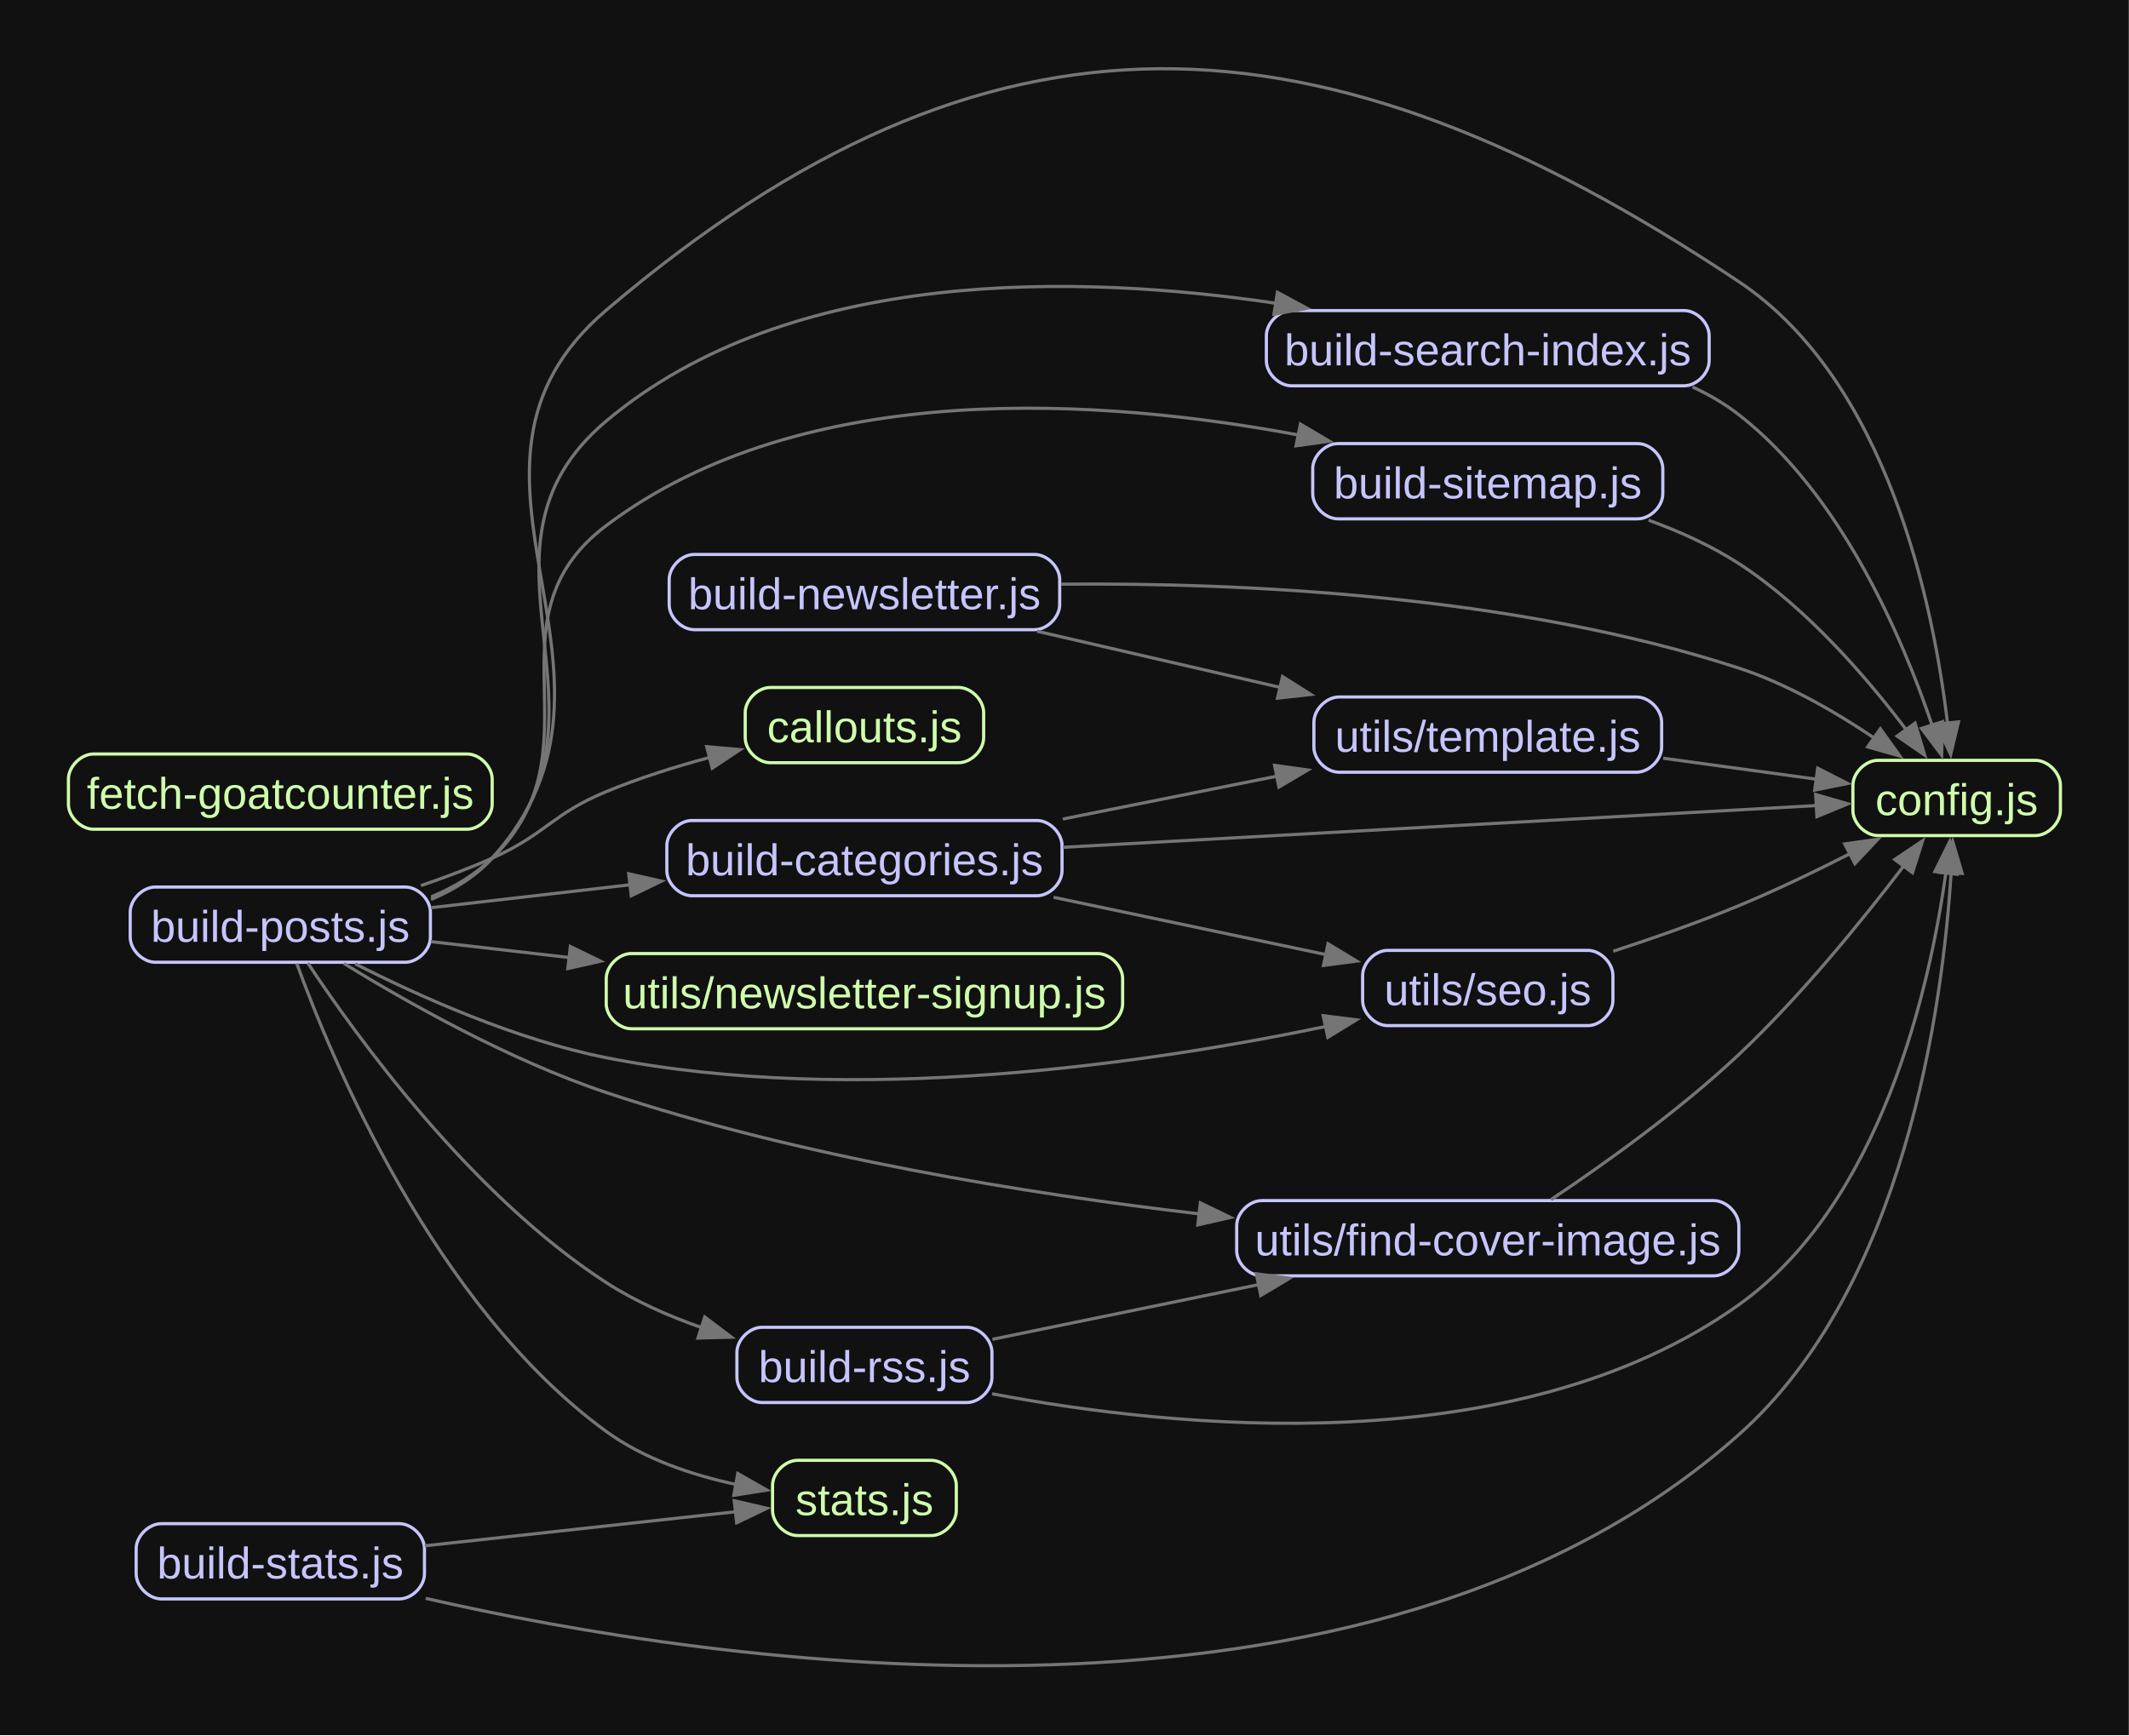
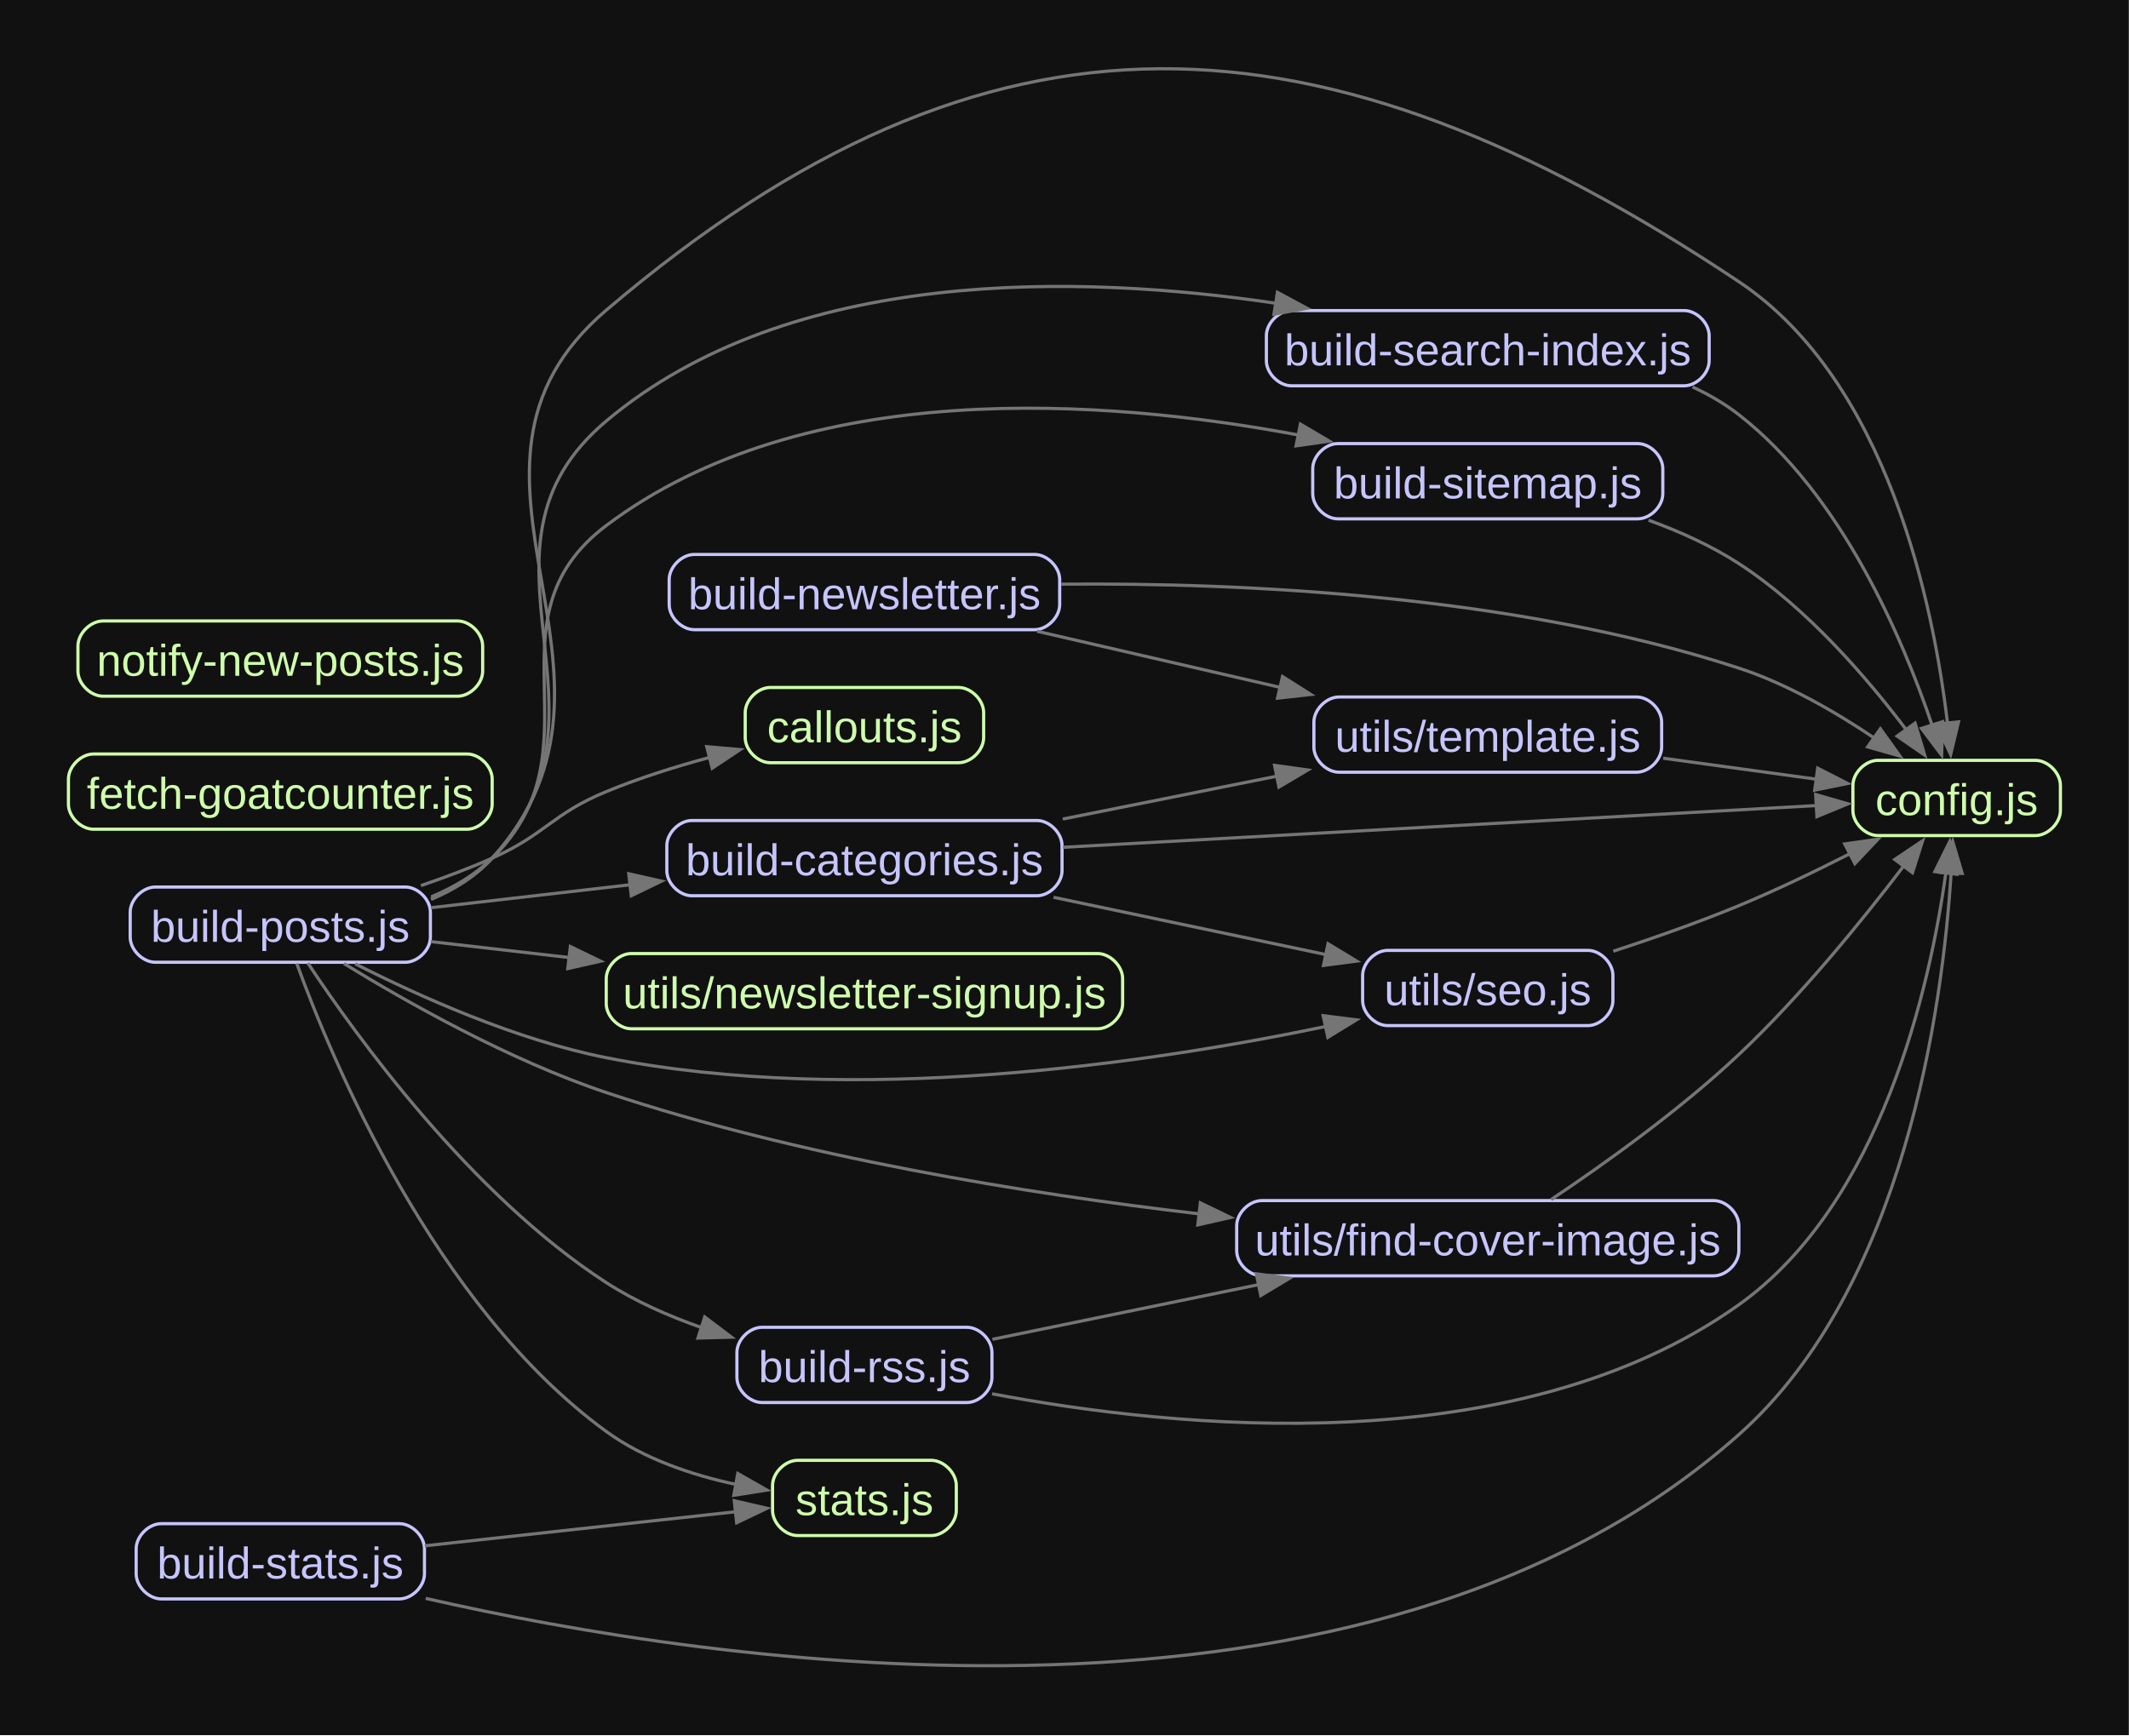
<svg xmlns="http://www.w3.org/2000/svg" width="672pt" height="548pt" viewBox="0.00 0.00 672.00 548.00">
  <g id="graph0" class="graph" transform="scale(1 1) rotate(0) translate(21.6 526.21)">
    <polygon fill="#111111" stroke="none" points="-21.6,21.6 -21.6,-526.21 650.35,-526.21 650.35,21.6 -21.6,21.6" />
    <g id="node1" class="node">
      <path fill="none" stroke="#c6c5fe" d="M305.71,-267.16C305.71,-267.16 196.79,-267.16 196.79,-267.16 192.83,-267.16 188.88,-263.2 188.88,-259.24 188.88,-259.24 188.88,-251.32 188.88,-251.32 188.88,-247.36 192.83,-243.41 196.79,-243.41 196.79,-243.41 305.71,-243.41 305.71,-243.41 309.67,-243.41 313.62,-247.36 313.62,-251.32 313.62,-251.32 313.62,-259.24 313.62,-259.24 313.62,-263.2 309.67,-267.16 305.71,-267.16" />
      <text xml:space="preserve" text-anchor="middle" x="251.25" y="-249.86" font-family="Arial" font-size="14.00" fill="#c6c5fe">build-categories.js</text>
    </g>
    <g id="node2" class="node">
      <path fill="none" stroke="#cfffac" d="M620.83,-286.16C620.83,-286.16 571.17,-286.16 571.17,-286.16 567.21,-286.16 563.25,-282.2 563.25,-278.24 563.25,-278.24 563.25,-270.32 563.25,-270.32 563.25,-266.36 567.21,-262.41 571.17,-262.41 571.17,-262.41 620.83,-262.41 620.83,-262.41 624.79,-262.41 628.75,-266.36 628.75,-270.32 628.75,-270.32 628.75,-278.24 628.75,-278.24 628.75,-282.2 624.79,-286.16 620.83,-286.16" />
      <text xml:space="preserve" text-anchor="middle" x="596" y="-268.86" font-family="Arial" font-size="14.00" fill="#cfffac">config.js</text>
    </g>
    <g id="edge1" class="edge">
      <path fill="none" stroke="#757575" d="M313.92,-258.7C382.58,-262.51 491.78,-268.56 551.86,-271.89" />
      <polygon fill="#757575" stroke="#757575" points="551.5,-275.37 561.68,-272.43 551.89,-268.38 551.5,-275.37" />
    </g>
    <g id="node3" class="node">
      <path fill="none" stroke="#c6c5fe" d="M479.58,-226.16C479.58,-226.16 416.42,-226.16 416.42,-226.16 412.46,-226.16 408.5,-222.2 408.5,-218.24 408.5,-218.24 408.5,-210.32 408.5,-210.32 408.5,-206.36 412.46,-202.41 416.42,-202.41 416.42,-202.41 479.58,-202.41 479.58,-202.41 483.54,-202.41 487.5,-206.36 487.5,-210.32 487.5,-210.32 487.5,-218.24 487.5,-218.24 487.5,-222.2 483.54,-226.16 479.58,-226.16" />
      <text xml:space="preserve" text-anchor="middle" x="448" y="-208.86" font-family="Arial" font-size="14.00" fill="#c6c5fe">utils/seo.js</text>
    </g>
    <g id="edge2" class="edge">
      <path fill="none" stroke="#757575" d="M310.95,-242.92C338.36,-237.15 370.66,-230.35 396.91,-224.83" />
      <polygon fill="#757575" stroke="#757575" points="397.58,-228.26 406.64,-222.78 396.14,-221.41 397.58,-228.26" />
    </g>
    <g id="node4" class="node">
      <path fill="none" stroke="#c6c5fe" d="M494.96,-306.16C494.96,-306.16 401.04,-306.16 401.04,-306.16 397.08,-306.16 393.12,-302.2 393.12,-298.24 393.12,-298.24 393.12,-290.32 393.12,-290.32 393.12,-286.36 397.08,-282.41 401.04,-282.41 401.04,-282.41 494.96,-282.41 494.96,-282.41 498.92,-282.41 502.88,-286.36 502.88,-290.32 502.88,-290.32 502.88,-298.24 502.88,-298.24 502.88,-302.2 498.92,-306.16 494.96,-306.16" />
      <text xml:space="preserve" text-anchor="middle" x="448" y="-288.86" font-family="Arial" font-size="14.00" fill="#c6c5fe">utils/template.js</text>
    </g>
    <g id="edge3" class="edge">
      <path fill="none" stroke="#757575" d="M313.87,-267.62C335.41,-271.93 359.66,-276.79 381.51,-281.17" />
      <polygon fill="#757575" stroke="#757575" points="380.71,-284.57 391.2,-283.11 382.08,-277.71 380.71,-284.57" />
    </g>
    <g id="edge23" class="edge">
      <path fill="none" stroke="#757575" d="M487.61,-225.89C500.38,-230.05 514.55,-235.02 527.25,-240.28 538.95,-245.13 551.43,-251.14 562.45,-256.75" />
      <polygon fill="#757575" stroke="#757575" points="560.66,-259.76 571.15,-261.26 563.88,-253.55 560.66,-259.76" />
    </g>
    <g id="edge24" class="edge">
      <path fill="none" stroke="#757575" d="M503.37,-286.83C519.39,-284.64 536.69,-282.27 551.9,-280.18" />
      <polygon fill="#757575" stroke="#757575" points="552.14,-283.68 561.57,-278.86 551.19,-276.75 552.14,-283.68" />
    </g>
    <g id="node5" class="node">
      <path fill="none" stroke="#c6c5fe" d="M304.96,-351.16C304.96,-351.16 197.54,-351.16 197.54,-351.16 193.58,-351.16 189.62,-347.2 189.62,-343.24 189.62,-343.24 189.62,-335.32 189.62,-335.32 189.62,-331.36 193.58,-327.41 197.54,-327.41 197.54,-327.41 304.96,-327.41 304.96,-327.41 308.92,-327.41 312.88,-331.36 312.88,-335.32 312.88,-335.32 312.88,-343.24 312.88,-343.24 312.88,-347.2 308.92,-351.16 304.96,-351.16" />
      <text xml:space="preserve" text-anchor="middle" x="251.25" y="-333.86" font-family="Arial" font-size="14.00" fill="#c6c5fe">build-newsletter.js</text>
    </g>
    <g id="edge4" class="edge">
      <path fill="none" stroke="#757575" d="M313.37,-341.78C370.16,-342.3 456.41,-338.41 527.25,-315.28 542.51,-310.3 557.95,-301.33 570.22,-293.05" />
      <polygon fill="#757575" stroke="#757575" points="571.92,-296.13 578.09,-287.51 567.9,-290.4 571.92,-296.13" />
    </g>
    <g id="edge5" class="edge">
      <path fill="none" stroke="#757575" d="M305.72,-326.92C329.45,-321.44 357.58,-314.94 382.47,-309.19" />
      <polygon fill="#757575" stroke="#757575" points="383.22,-312.61 392.17,-306.95 381.64,-305.79 383.22,-312.61" />
    </g>
    <g id="node6" class="node">
      <path fill="none" stroke="#c6c5fe" d="M106.33,-246.16C106.33,-246.16 27.42,-246.16 27.42,-246.16 23.46,-246.16 19.5,-242.2 19.5,-238.24 19.5,-238.24 19.5,-230.32 19.5,-230.32 19.5,-226.36 23.46,-222.41 27.42,-222.41 27.42,-222.41 106.33,-222.41 106.33,-222.41 110.29,-222.41 114.25,-226.36 114.25,-230.32 114.25,-230.32 114.25,-238.24 114.25,-238.24 114.25,-242.2 110.29,-246.16 106.33,-246.16" />
      <text xml:space="preserve" text-anchor="middle" x="66.88" y="-228.86" font-family="Arial" font-size="14.00" fill="#c6c5fe">build-posts.js</text>
    </g>
    <g id="edge6" class="edge">
      <path fill="none" stroke="#757575" d="M114.37,-239.63C133.51,-241.84 156.15,-244.44 177.4,-246.89" />
      <polygon fill="#757575" stroke="#757575" points="176.85,-250.35 187.19,-248.02 177.65,-243.4 176.85,-250.35" />
    </g>
    <g id="edge11" class="edge">
      <path fill="none" stroke="#757575" d="M114.44,-242.23C121.71,-245.28 128.53,-249.49 133.75,-255.28 186.34,-313.61 109.96,-377.36 169.75,-428.28 290.76,-531.33 395.04,-525.5 527.25,-437.28 574.43,-405.8 588.8,-334.64 593.14,-297.63" />
      <polygon fill="#757575" stroke="#757575" points="596.59,-298.3 594.11,-288 589.63,-297.6 596.59,-298.3" />
    </g>
    <g id="edge15" class="edge">
      <path fill="none" stroke="#757575" d="M90.53,-221.91C110.66,-211.68 141.23,-197.93 169.75,-192.28 248.18,-176.75 341.15,-190.51 397.03,-202.17" />
      <polygon fill="#757575" stroke="#757575" points="396.05,-205.54 406.56,-204.23 397.52,-198.7 396.05,-205.54" />
    </g>
    <g id="node7" class="node">
      <path fill="none" stroke="#c6c5fe" d="M283.58,-107.16C283.58,-107.16 218.92,-107.16 218.92,-107.16 214.96,-107.16 211,-103.2 211,-99.24 211,-99.24 211,-91.32 211,-91.32 211,-87.36 214.96,-83.41 218.92,-83.41 218.92,-83.41 283.58,-83.41 283.58,-83.41 287.54,-83.41 291.5,-87.36 291.5,-91.32 291.5,-91.32 291.5,-99.24 291.5,-99.24 291.5,-103.2 287.54,-107.16 283.58,-107.16" />
      <text xml:space="preserve" text-anchor="middle" x="251.25" y="-89.86" font-family="Arial" font-size="14.00" fill="#c6c5fe">build-rss.js</text>
    </g>
    <g id="edge7" class="edge">
      <path fill="none" stroke="#757575" d="M75.57,-222.15C90.79,-199.15 126.96,-148.99 169.75,-121.28 178.9,-115.35 189.51,-110.68 199.96,-107.03" />
      <polygon fill="#757575" stroke="#757575" points="200.84,-110.42 209.29,-104.04 198.7,-103.76 200.84,-110.42" />
    </g>
    <g id="node8" class="node">
      <path fill="none" stroke="#c6c5fe" d="M509.96,-428.16C509.96,-428.16 386.04,-428.16 386.04,-428.16 382.08,-428.16 378.12,-424.2 378.12,-420.24 378.12,-420.24 378.12,-412.32 378.12,-412.32 378.12,-408.36 382.08,-404.41 386.04,-404.41 386.04,-404.41 509.96,-404.41 509.96,-404.41 513.92,-404.41 517.88,-408.36 517.88,-412.32 517.88,-412.32 517.88,-420.24 517.88,-420.24 517.88,-424.2 513.92,-428.16 509.96,-428.16" />
      <text xml:space="preserve" text-anchor="middle" x="448" y="-410.86" font-family="Arial" font-size="14.00" fill="#c6c5fe">build-search-index.js</text>
    </g>
    <g id="edge8" class="edge">
      <path fill="none" stroke="#757575" d="M114.54,-242.59C121.7,-245.6 128.46,-249.7 133.75,-255.28 177.36,-301.28 121.24,-352.49 169.75,-393.28 227.95,-442.22 319.44,-439.66 381.25,-430.44" />
      <polygon fill="#757575" stroke="#757575" points="381.61,-433.92 390.94,-428.89 380.51,-427.01 381.61,-433.92" />
    </g>
    <g id="node9" class="node">
      <path fill="none" stroke="#c6c5fe" d="M495.33,-386.16C495.33,-386.16 400.67,-386.16 400.67,-386.16 396.71,-386.16 392.75,-382.2 392.75,-378.24 392.75,-378.24 392.75,-370.32 392.75,-370.32 392.75,-366.36 396.71,-362.41 400.67,-362.41 400.67,-362.41 495.33,-362.41 495.33,-362.41 499.29,-362.41 503.25,-366.36 503.25,-370.32 503.25,-370.32 503.25,-378.24 503.25,-378.24 503.25,-382.2 499.29,-386.16 495.33,-386.16" />
      <text xml:space="preserve" text-anchor="middle" x="448" y="-368.86" font-family="Arial" font-size="14.00" fill="#c6c5fe">build-sitemap.js</text>
    </g>
    <g id="edge9" class="edge">
      <path fill="none" stroke="#757575" d="M114.53,-243.07C121.61,-246.03 128.34,-249.99 133.75,-255.28 169.01,-289.78 130.34,-330.6 169.75,-360.28 232.45,-407.5 327.58,-400.3 388.51,-388.82" />
      <polygon fill="#757575" stroke="#757575" points="388.86,-392.32 397.99,-386.93 387.49,-385.45 388.86,-392.32" />
    </g>
    <g id="node10" class="node">
      <path fill="none" stroke="#cfffac" d="M280.96,-309.16C280.96,-309.16 221.54,-309.16 221.54,-309.16 217.58,-309.16 213.62,-305.2 213.62,-301.24 213.62,-301.24 213.62,-293.32 213.62,-293.32 213.62,-289.36 217.58,-285.41 221.54,-285.41 221.54,-285.41 280.96,-285.41 280.96,-285.41 284.92,-285.41 288.88,-289.36 288.88,-293.32 288.88,-293.32 288.88,-301.24 288.88,-301.24 288.88,-305.2 284.92,-309.16 280.96,-309.16" />
      <text xml:space="preserve" text-anchor="middle" x="251.25" y="-291.86" font-family="Arial" font-size="14.00" fill="#cfffac">callouts.js</text>
    </g>
    <g id="edge10" class="edge">
      <path fill="none" stroke="#757575" d="M111.26,-246.61C118.86,-249.2 126.62,-252.11 133.75,-255.28 150.68,-262.81 152.63,-269.21 169.75,-276.28 180.05,-280.54 191.46,-284.13 202.37,-287.08" />
      <polygon fill="#757575" stroke="#757575" points="201.47,-290.47 212.03,-289.55 203.21,-283.68 201.47,-290.47" />
    </g>
    <g id="node11" class="node">
      <path fill="none" stroke="#cfffac" d="M272.33,-65.16C272.33,-65.16 230.17,-65.16 230.17,-65.16 226.21,-65.16 222.25,-61.2 222.25,-57.24 222.25,-57.24 222.25,-49.32 222.25,-49.32 222.25,-45.36 226.21,-41.41 230.17,-41.41 230.17,-41.41 272.33,-41.41 272.33,-41.41 276.29,-41.41 280.25,-45.36 280.25,-49.32 280.25,-49.32 280.25,-57.24 280.25,-57.24 280.25,-61.2 276.29,-65.16 272.33,-65.16" />
      <text xml:space="preserve" text-anchor="middle" x="251.25" y="-47.86" font-family="Arial" font-size="14.00" fill="#cfffac">stats.js</text>
    </g>
    <g id="edge12" class="edge">
      <path fill="none" stroke="#757575" d="M72.06,-222.05C83,-191.95 115.45,-113.83 169.75,-74.28 181.61,-65.64 196.73,-60.55 210.65,-57.56" />
      <polygon fill="#757575" stroke="#757575" points="211.27,-61 220.48,-55.77 210.02,-54.12 211.27,-61" />
    </g>
    <g id="node12" class="node">
      <path fill="none" stroke="#c6c5fe" d="M519.33,-147.16C519.33,-147.16 376.67,-147.16 376.67,-147.16 372.71,-147.16 368.75,-143.2 368.75,-139.24 368.75,-139.24 368.75,-131.32 368.75,-131.32 368.75,-127.36 372.71,-123.41 376.67,-123.41 376.67,-123.41 519.33,-123.41 519.33,-123.41 523.29,-123.41 527.25,-127.36 527.25,-131.32 527.25,-131.32 527.25,-139.24 527.25,-139.24 527.25,-143.2 523.29,-147.16 519.33,-147.16" />
      <text xml:space="preserve" text-anchor="middle" x="448" y="-129.86" font-family="Arial" font-size="14.00" fill="#c6c5fe">utils/find-cover-image.js</text>
    </g>
    <g id="edge13" class="edge">
      <path fill="none" stroke="#757575" d="M86.97,-222C106.86,-209.78 139.3,-191.44 169.75,-181.28 230.59,-160.98 302.04,-149.4 357.17,-142.94" />
      <polygon fill="#757575" stroke="#757575" points="357.28,-146.45 366.82,-141.84 356.49,-139.49 357.28,-146.45" />
    </g>
    <g id="node13" class="node">
      <path fill="none" stroke="#cfffac" d="M324.83,-225.16C324.83,-225.16 177.67,-225.16 177.67,-225.16 173.71,-225.16 169.75,-221.2 169.75,-217.24 169.75,-217.24 169.75,-209.32 169.75,-209.32 169.75,-205.36 173.71,-201.41 177.67,-201.41 177.67,-201.41 324.83,-201.41 324.83,-201.41 328.79,-201.41 332.75,-205.36 332.75,-209.32 332.75,-209.32 332.75,-217.24 332.75,-217.24 332.75,-221.2 328.79,-225.16 324.83,-225.16" />
      <text xml:space="preserve" text-anchor="middle" x="251.25" y="-207.86" font-family="Arial" font-size="14.00" fill="#cfffac">utils/newsletter-signup.js</text>
    </g>
    <g id="edge14" class="edge">
      <path fill="none" stroke="#757575" d="M114.37,-228.93C127.87,-227.37 143.11,-225.62 158.38,-223.86" />
      <polygon fill="#757575" stroke="#757575" points="158.43,-227.38 167.97,-222.75 157.63,-220.42 158.43,-227.38" />
    </g>
    <g id="edge16" class="edge">
      <path fill="none" stroke="#757575" d="M291.55,-86.17C349.06,-75.25 456.93,-64.12 527.25,-114.28 572.28,-146.4 587.56,-214.6 592.61,-250.71" />
      <polygon fill="#757575" stroke="#757575" points="589.12,-251.03 593.81,-260.53 596.07,-250.18 589.12,-251.03" />
    </g>
    <g id="edge17" class="edge">
      <path fill="none" stroke="#757575" d="M291.66,-103.37C315.8,-108.33 347.41,-114.82 375.81,-120.66" />
      <polygon fill="#757575" stroke="#757575" points="374.94,-124.05 385.44,-122.64 376.35,-117.2 374.94,-124.05" />
    </g>
    <g id="edge18" class="edge">
      <path fill="none" stroke="#757575" d="M512.63,-404.04C517.85,-401.62 522.81,-398.74 527.25,-395.28 559.69,-370.04 578.99,-324.64 588.26,-297.21" />
      <polygon fill="#757575" stroke="#757575" points="591.56,-298.36 591.26,-287.77 584.89,-296.24 591.56,-298.36" />
    </g>
    <g id="edge19" class="edge">
      <path fill="none" stroke="#757575" d="M498.76,-361.98C508.63,-358.4 518.6,-353.89 527.25,-348.28 548.75,-334.34 567.92,-311.98 580.33,-295.49" />
      <polygon fill="#757575" stroke="#757575" points="582.88,-297.93 585.93,-287.78 577.22,-293.81 582.88,-297.93" />
    </g>
    <g id="edge22" class="edge">
      <path fill="none" stroke="#757575" d="M467.99,-147.49C484.47,-158.51 508.55,-175.65 527.25,-193.28 546.87,-211.78 566.32,-235.77 579.31,-252.83" />
      <polygon fill="#757575" stroke="#757575" points="576.46,-254.86 585.26,-260.77 582.06,-250.67 576.46,-254.86" />
    </g>
    <g id="node14" class="node">
      <path fill="none" stroke="#c6c5fe" d="M104.46,-45.16C104.46,-45.16 29.29,-45.16 29.29,-45.16 25.33,-45.16 21.38,-41.2 21.38,-37.24 21.38,-37.24 21.38,-29.32 21.38,-29.32 21.38,-25.36 25.33,-21.41 29.29,-21.41 29.29,-21.41 104.46,-21.41 104.46,-21.41 108.42,-21.41 112.38,-25.36 112.38,-29.32 112.38,-29.32 112.38,-37.24 112.38,-37.24 112.38,-41.2 108.42,-45.16 104.46,-45.16" />
      <text xml:space="preserve" text-anchor="middle" x="66.88" y="-27.86" font-family="Arial" font-size="14.00" fill="#c6c5fe">build-stats.js</text>
    </g>
    <g id="edge20" class="edge">
      <path fill="none" stroke="#757575" d="M112.77,-21.58C203.53,-0.88 410.13,30.84 527.25,-73.28 579.74,-119.94 591.62,-208.64 594.27,-250.84" />
      <polygon fill="#757575" stroke="#757575" points="590.76,-250.79 594.75,-260.61 597.75,-250.45 590.76,-250.79" />
    </g>
    <g id="edge21" class="edge">
      <path fill="none" stroke="#757575" d="M112.49,-38.17C142.52,-41.47 181.76,-45.77 210.68,-48.94" />
      <polygon fill="#757575" stroke="#757575" points="210.16,-52.4 220.48,-50.02 210.92,-45.45 210.16,-52.4" />
    </g>
    <g id="node15" class="node">
      <path fill="none" stroke="#cfffac" d="M125.83,-288.16C125.83,-288.16 7.92,-288.16 7.92,-288.16 3.96,-288.16 0,-284.2 0,-280.24 0,-280.24 0,-272.32 0,-272.32 0,-268.36 3.96,-264.41 7.92,-264.41 7.92,-264.41 125.83,-264.41 125.83,-264.41 129.79,-264.41 133.75,-268.36 133.75,-272.32 133.75,-272.32 133.75,-280.24 133.75,-280.24 133.75,-284.2 129.79,-288.16 125.83,-288.16" />
      <text xml:space="preserve" text-anchor="middle" x="66.88" y="-270.86" font-family="Arial" font-size="14.00" fill="#cfffac">fetch-goatcounter.js</text>
    </g>
+     <g id="node16" class="node">
+       <path fill="none" stroke="#cfffac" d="M122.83,-330.16C122.83,-330.16 10.92,-330.16 10.92,-330.16 6.96,-330.16 3,-326.2 3,-322.24 3,-322.24 3,-314.32 3,-314.32 3,-310.36 6.96,-306.41 10.92,-306.41 10.92,-306.41 122.83,-306.41 122.83,-306.41 126.79,-306.41 130.75,-310.36 130.75,-314.32 130.75,-314.32 130.75,-322.24 130.75,-322.24 130.75,-326.2 126.79,-330.16 122.83,-330.16" />
+       <text xml:space="preserve" text-anchor="middle" x="66.88" y="-312.86" font-family="Arial" font-size="14.00" fill="#cfffac">notify-new-posts.js</text>
+     </g>
  </g>
</svg>
